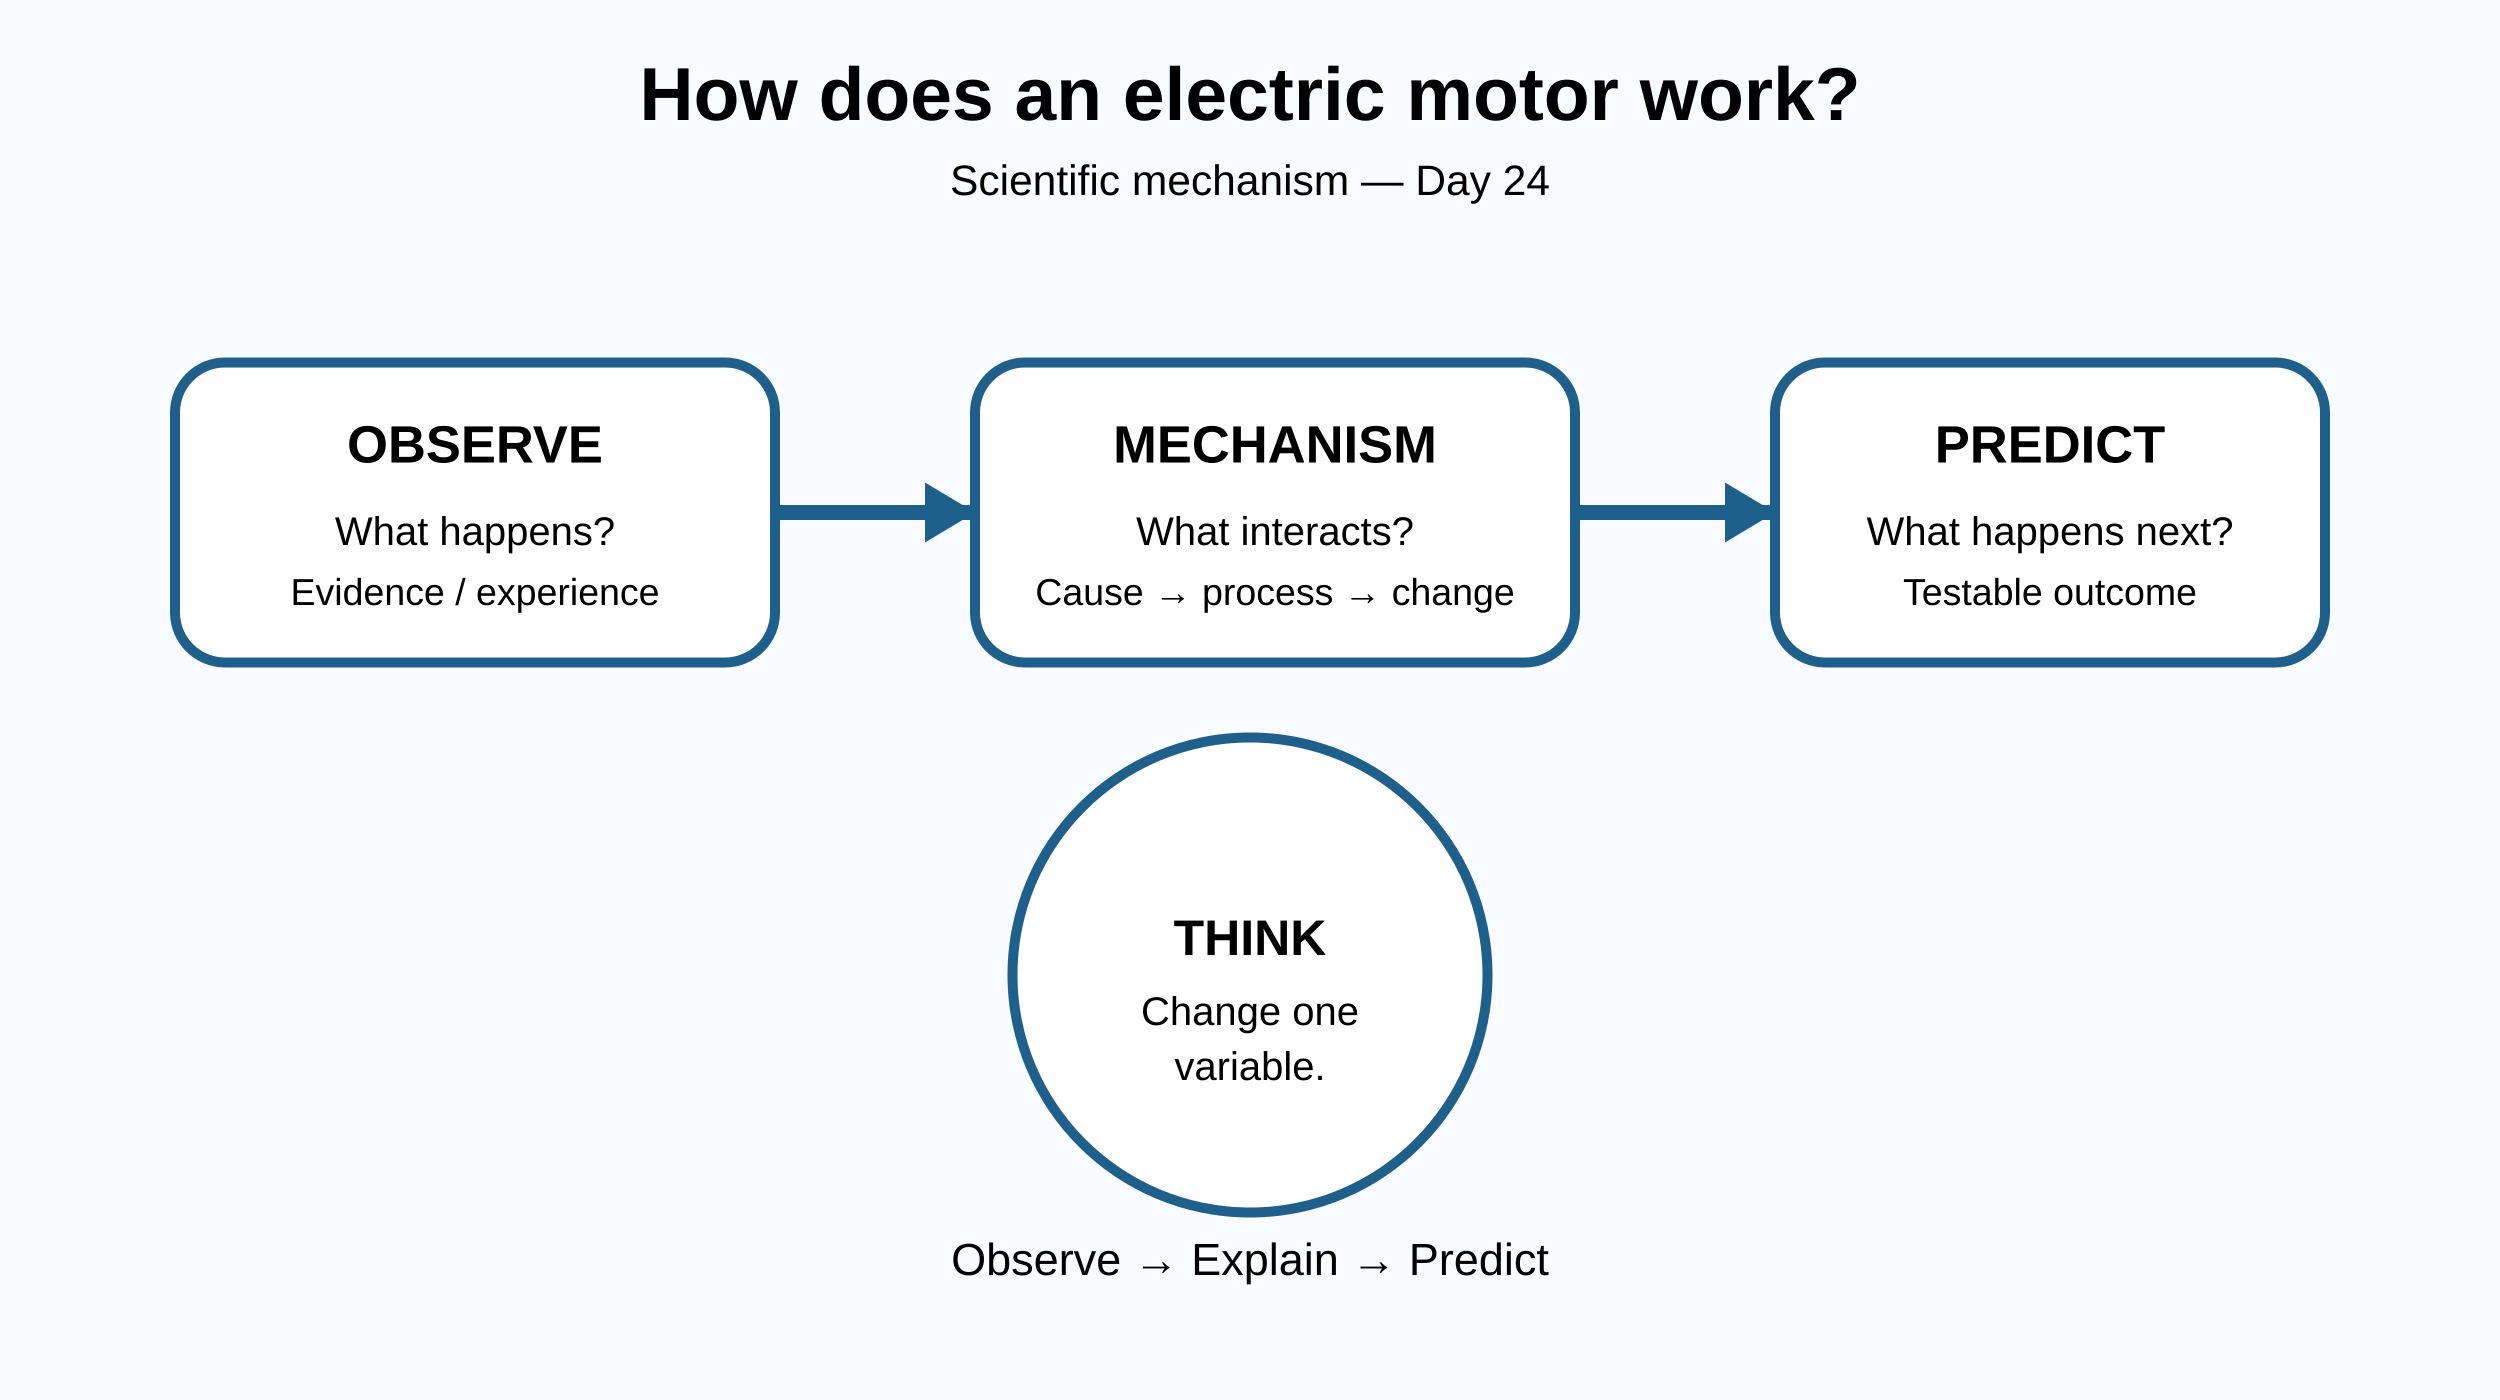
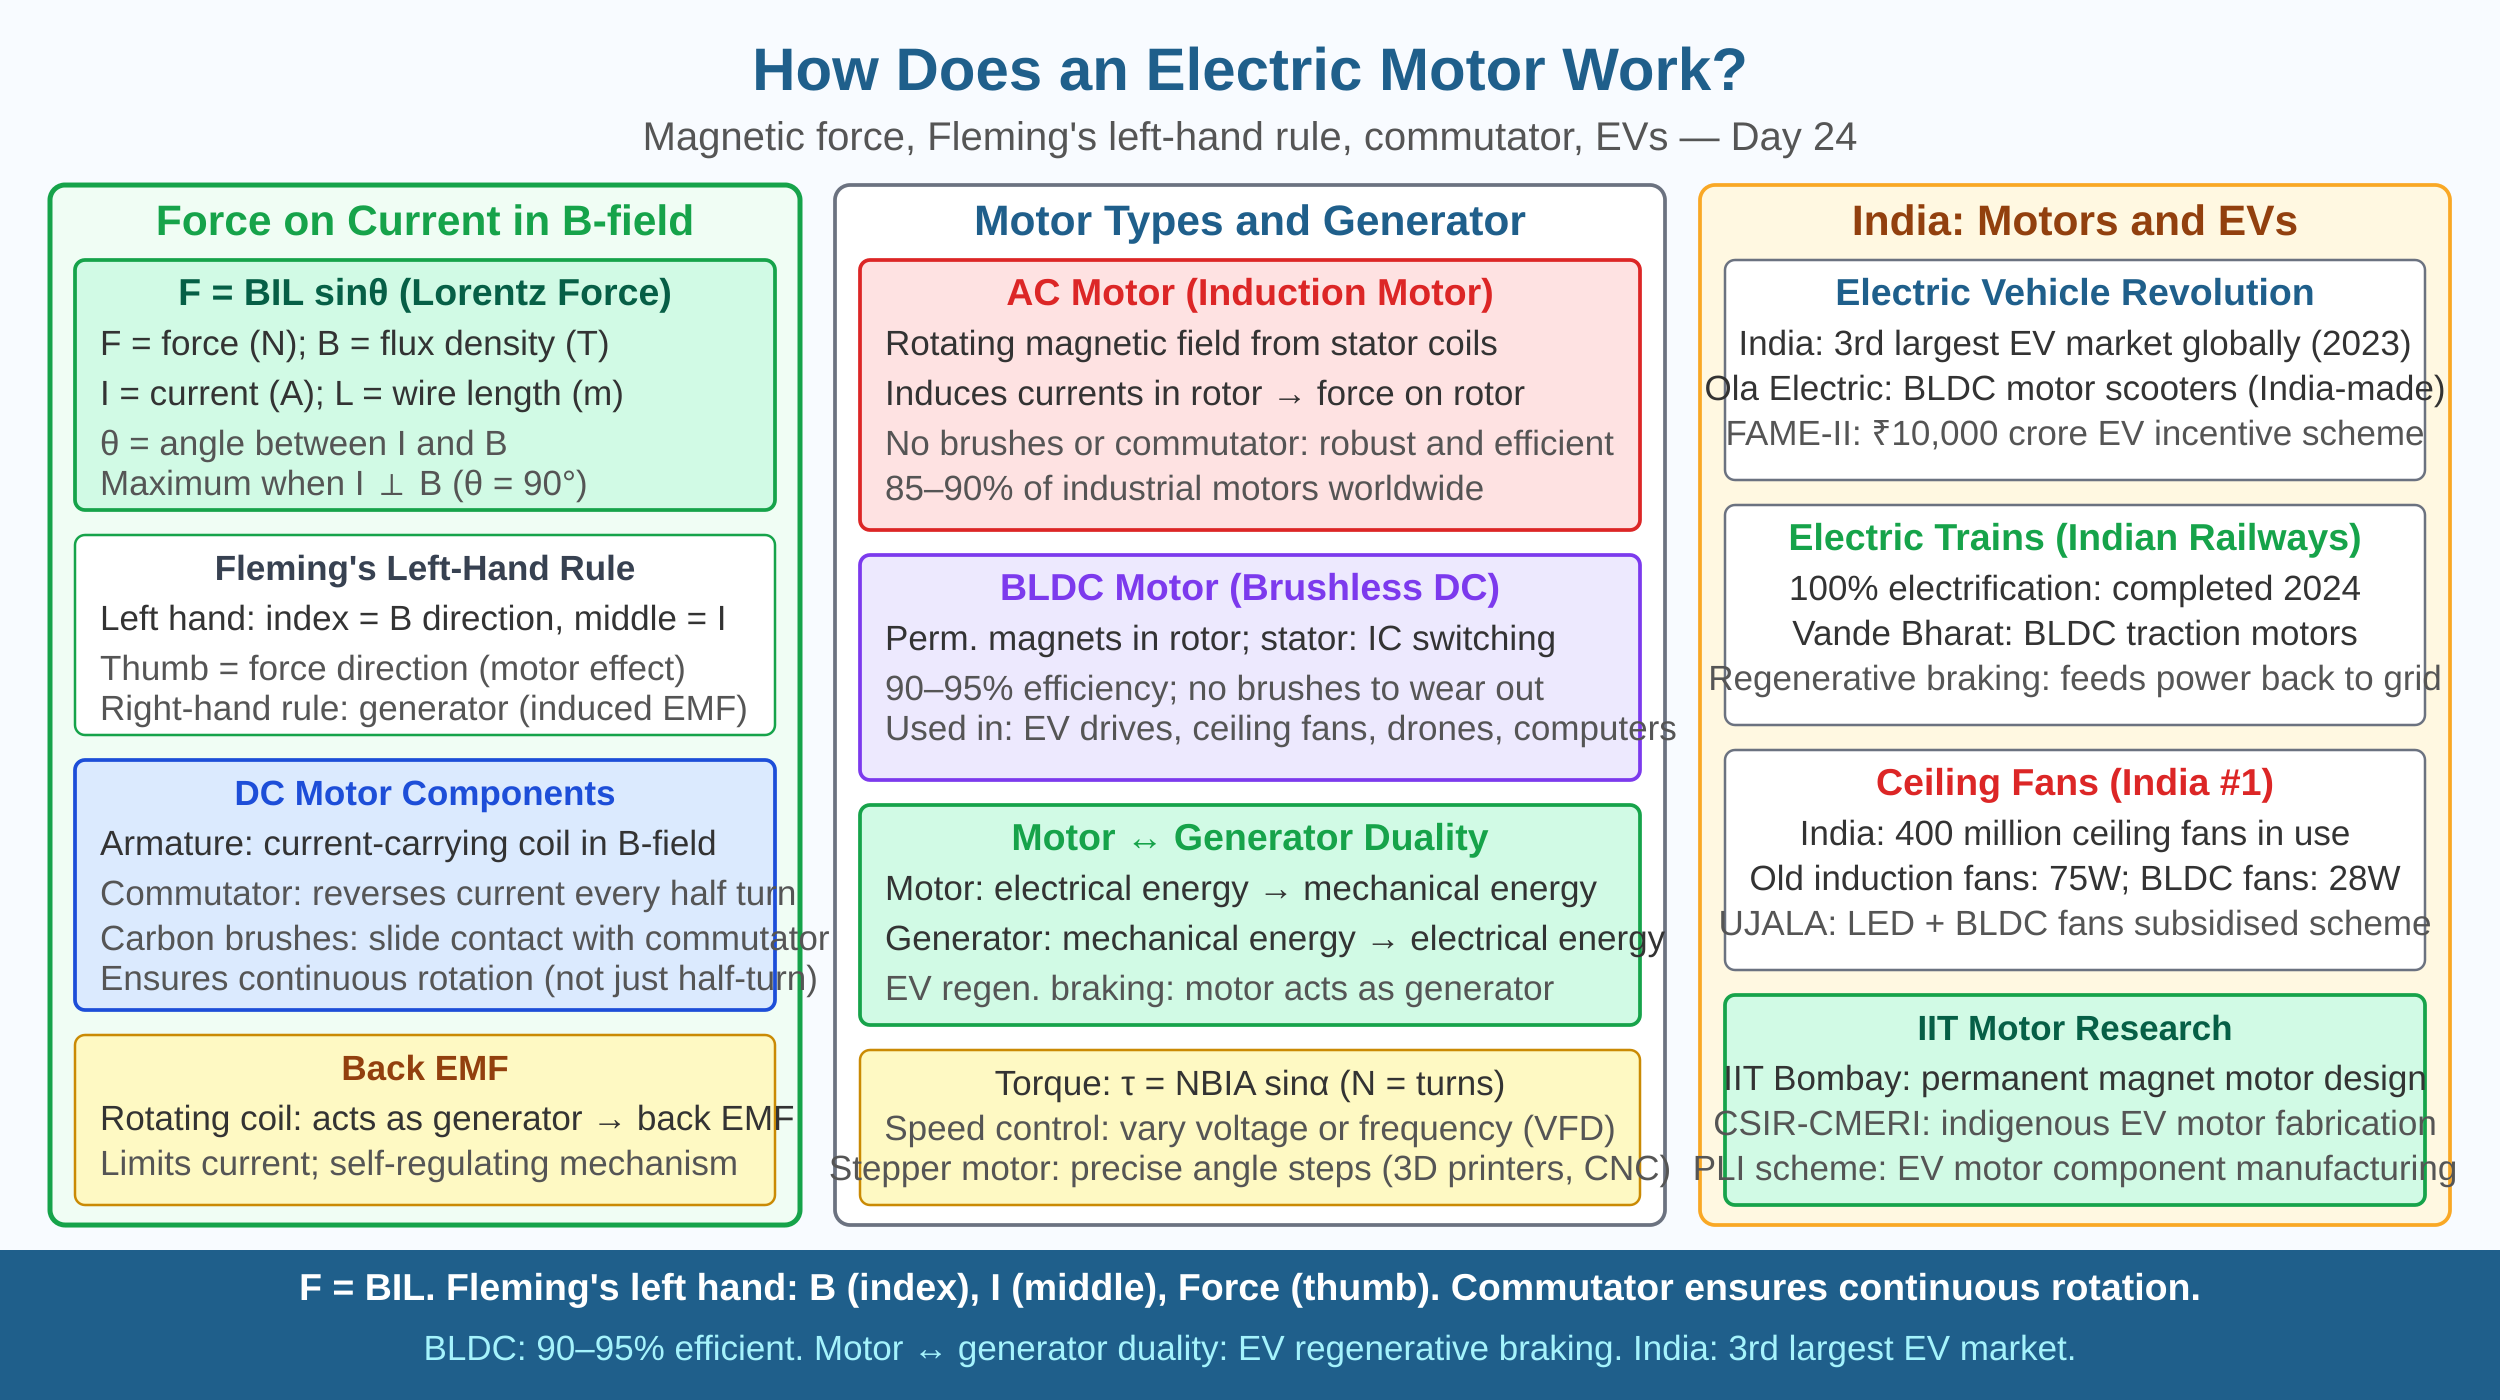
<svg xmlns="http://www.w3.org/2000/svg" width="1000" height="560" viewBox="0 0 1000 560">
  <rect width="1000" height="560" fill="#f8fbff" />
-   <text x="500" y="48" text-anchor="middle" font-family="Arial" font-size="30" font-weight="700">How does an electric motor work?</text>
-   <text x="500" y="78" text-anchor="middle" font-family="Arial" font-size="17">Scientific mechanism — Day 24</text>
-   <rect x="70" y="145" width="240" height="120" rx="20" fill="white" stroke="#1f5f8b" stroke-width="4" />
-   <text x="190" y="185" text-anchor="middle" font-family="Arial" font-size="21" font-weight="700">OBSERVE</text>
-   <text x="190" y="218" text-anchor="middle" font-family="Arial" font-size="16">What happens?</text>
-   <text x="190" y="242" text-anchor="middle" font-family="Arial" font-size="15">Evidence / experience</text>
-   <line x1="310" y1="205" x2="390" y2="205" stroke="#1f5f8b" stroke-width="6" />
-   <polygon points="390,205 370,193 370,217" fill="#1f5f8b" />
-   <rect x="390" y="145" width="240" height="120" rx="20" fill="white" stroke="#1f5f8b" stroke-width="4" />
-   <text x="510" y="185" text-anchor="middle" font-family="Arial" font-size="21" font-weight="700">MECHANISM</text>
-   <text x="510" y="218" text-anchor="middle" font-family="Arial" font-size="16">What interacts?</text>
-   <text x="510" y="242" text-anchor="middle" font-family="Arial" font-size="15">Cause → process → change</text>
-   <line x1="630" y1="205" x2="710" y2="205" stroke="#1f5f8b" stroke-width="6" />
-   <polygon points="710,205 690,193 690,217" fill="#1f5f8b" />
-   <rect x="710" y="145" width="220" height="120" rx="20" fill="white" stroke="#1f5f8b" stroke-width="4" />
-   <text x="820" y="185" text-anchor="middle" font-family="Arial" font-size="21" font-weight="700">PREDICT</text>
-   <text x="820" y="218" text-anchor="middle" font-family="Arial" font-size="16">What happens next?</text>
-   <text x="820" y="242" text-anchor="middle" font-family="Arial" font-size="15">Testable outcome</text>
-   <circle cx="500" cy="390" r="95" fill="white" stroke="#1f5f8b" stroke-width="4" />
-   <text x="500" y="382" text-anchor="middle" font-family="Arial" font-size="20" font-weight="700">THINK</text>
-   <text x="500" y="410" text-anchor="middle" font-family="Arial" font-size="16">Change one</text>
-   <text x="500" y="432" text-anchor="middle" font-family="Arial" font-size="16">variable.</text>
-   <text x="500" y="510" text-anchor="middle" font-family="Arial" font-size="18">Observe → Explain → Predict</text>
+   <text x="500" y="36" text-anchor="middle" font-family="Arial" font-size="24" font-weight="700" fill="#1f5f8b">How Does an Electric Motor Work?</text>
+   <text x="500" y="60" text-anchor="middle" font-family="Arial" font-size="16" fill="#555">Magnetic force, Fleming's left-hand rule, commutator, EVs — Day 24</text>
+   <rect x="20" y="74" width="300" height="416" rx="6" fill="#f0fdf4" stroke="#16a34a" stroke-width="2" />
+   <text x="170" y="94" text-anchor="middle" font-family="Arial" font-size="17" font-weight="700" fill="#16a34a">Force on Current in B-field</text>
+   <rect x="30" y="104" width="280" height="100" rx="4" fill="#d1fae5" stroke="#16a34a" stroke-width="1.5" />
+   <text x="170" y="122" text-anchor="middle" font-family="Arial" font-size="15" font-weight="700" fill="#065f46">F = BIL sinθ (Lorentz Force)</text>
+   <text x="40" y="142" font-family="Arial" font-size="14" fill="#333">F = force (N); B = flux density (T)</text>
+   <text x="40" y="162" font-family="Arial" font-size="14" fill="#333">I = current (A); L = wire length (m)</text>
+   <text x="40" y="182" font-family="Arial" font-size="14" fill="#555">θ = angle between I and B</text>
+   <text x="40" y="198" font-family="Arial" font-size="14" fill="#555">Maximum when I ⊥ B (θ = 90°)</text>
+   <rect x="30" y="214" width="280" height="80" rx="4" fill="white" stroke="#16a34a" stroke-width="1" />
+   <text x="170" y="232" text-anchor="middle" font-family="Arial" font-size="14" font-weight="700" fill="#374151">Fleming's Left-Hand Rule</text>
+   <text x="40" y="252" font-family="Arial" font-size="14" fill="#333">Left hand: index = B direction, middle = I</text>
+   <text x="40" y="272" font-family="Arial" font-size="14" fill="#555">Thumb = force direction (motor effect)</text>
+   <text x="40" y="288" font-family="Arial" font-size="14" fill="#555">Right-hand rule: generator (induced EMF)</text>
+   <rect x="30" y="304" width="280" height="100" rx="4" fill="#dbeafe" stroke="#1d4ed8" stroke-width="1.5" />
+   <text x="170" y="322" text-anchor="middle" font-family="Arial" font-size="14" font-weight="700" fill="#1d4ed8">DC Motor Components</text>
+   <text x="40" y="342" font-family="Arial" font-size="14" fill="#333">Armature: current-carrying coil in B-field</text>
+   <text x="40" y="362" font-family="Arial" font-size="14" fill="#555">Commutator: reverses current every half turn</text>
+   <text x="40" y="380" font-family="Arial" font-size="14" fill="#555">Carbon brushes: slide contact with commutator</text>
+   <text x="40" y="396" font-family="Arial" font-size="14" fill="#555">Ensures continuous rotation (not just half-turn)</text>
+   <rect x="30" y="414" width="280" height="68" rx="4" fill="#fef9c3" stroke="#ca8a04" stroke-width="1" />
+   <text x="170" y="432" text-anchor="middle" font-family="Arial" font-size="14" font-weight="700" fill="#92400e">Back EMF</text>
+   <text x="40" y="452" font-family="Arial" font-size="14" fill="#333">Rotating coil: acts as generator → back EMF</text>
+   <text x="40" y="470" font-family="Arial" font-size="14" fill="#555">Limits current; self-regulating mechanism</text>
+   <rect x="334" y="74" width="332" height="416" rx="6" fill="white" stroke="#6b7280" stroke-width="1.5" />
+   <text x="500" y="94" text-anchor="middle" font-family="Arial" font-size="17" font-weight="700" fill="#1f5f8b">Motor Types and Generator</text>
+   <rect x="344" y="104" width="312" height="108" rx="4" fill="#fee2e2" stroke="#dc2626" stroke-width="1.5" />
+   <text x="500" y="122" text-anchor="middle" font-family="Arial" font-size="15" font-weight="700" fill="#dc2626">AC Motor (Induction Motor)</text>
+   <text x="354" y="142" font-family="Arial" font-size="14" fill="#333">Rotating magnetic field from stator coils</text>
+   <text x="354" y="162" font-family="Arial" font-size="14" fill="#333">Induces currents in rotor → force on rotor</text>
+   <text x="354" y="182" font-family="Arial" font-size="14" fill="#555">No brushes or commutator: robust and efficient</text>
+   <text x="354" y="200" font-family="Arial" font-size="14" fill="#555">85–90% of industrial motors worldwide</text>
+   <rect x="344" y="222" width="312" height="90" rx="4" fill="#ede9fe" stroke="#7c3aed" stroke-width="1.5" />
+   <text x="500" y="240" text-anchor="middle" font-family="Arial" font-size="15" font-weight="700" fill="#7c3aed">BLDC Motor (Brushless DC)</text>
+   <text x="354" y="260" font-family="Arial" font-size="14" fill="#333">Perm. magnets in rotor; stator: IC switching</text>
+   <text x="354" y="280" font-family="Arial" font-size="14" fill="#555">90–95% efficiency; no brushes to wear out</text>
+   <text x="354" y="296" font-family="Arial" font-size="14" fill="#555">Used in: EV drives, ceiling fans, drones, computers</text>
+   <rect x="344" y="322" width="312" height="88" rx="4" fill="#d1fae5" stroke="#16a34a" stroke-width="1.5" />
+   <text x="500" y="340" text-anchor="middle" font-family="Arial" font-size="15" font-weight="700" fill="#16a34a">Motor ↔ Generator Duality</text>
+   <text x="354" y="360" font-family="Arial" font-size="14" fill="#333">Motor: electrical energy → mechanical energy</text>
+   <text x="354" y="380" font-family="Arial" font-size="14" fill="#333">Generator: mechanical energy → electrical energy</text>
+   <text x="354" y="400" font-family="Arial" font-size="14" fill="#555">EV regen. braking: motor acts as generator</text>
+   <rect x="344" y="420" width="312" height="62" rx="4" fill="#fef9c3" stroke="#ca8a04" stroke-width="1" />
+   <text x="500" y="438" text-anchor="middle" font-family="Arial" font-size="14" fill="#333">Torque: τ = NBIA sinα (N = turns)</text>
+   <text x="500" y="456" text-anchor="middle" font-family="Arial" font-size="14" fill="#555">Speed control: vary voltage or frequency (VFD)</text>
+   <text x="500" y="472" text-anchor="middle" font-family="Arial" font-size="14" fill="#555">Stepper motor: precise angle steps (3D printers, CNC)</text>
+   <rect x="680" y="74" width="300" height="416" rx="6" fill="#fff8e1" stroke="#f9a825" stroke-width="1.5" />
+   <text x="830" y="94" text-anchor="middle" font-family="Arial" font-size="17" font-weight="700" fill="#92400e">India: Motors and EVs</text>
+   <rect x="690" y="104" width="280" height="88" rx="4" fill="white" stroke="#6b7280" stroke-width="1" />
+   <text x="830" y="122" text-anchor="middle" font-family="Arial" font-size="15" font-weight="700" fill="#1f5f8b">Electric Vehicle Revolution</text>
+   <text x="830" y="142" text-anchor="middle" font-family="Arial" font-size="14" fill="#333">India: 3rd largest EV market globally (2023)</text>
+   <text x="830" y="160" text-anchor="middle" font-family="Arial" font-size="14" fill="#333">Ola Electric: BLDC motor scooters (India-made)</text>
+   <text x="830" y="178" text-anchor="middle" font-family="Arial" font-size="14" fill="#555">FAME-II: ₹10,000 crore EV incentive scheme</text>
+   <rect x="690" y="202" width="280" height="88" rx="4" fill="white" stroke="#6b7280" stroke-width="1" />
+   <text x="830" y="220" text-anchor="middle" font-family="Arial" font-size="15" font-weight="700" fill="#16a34a">Electric Trains (Indian Railways)</text>
+   <text x="830" y="240" text-anchor="middle" font-family="Arial" font-size="14" fill="#333">100% electrification: completed 2024</text>
+   <text x="830" y="258" text-anchor="middle" font-family="Arial" font-size="14" fill="#333">Vande Bharat: BLDC traction motors</text>
+   <text x="830" y="276" text-anchor="middle" font-family="Arial" font-size="14" fill="#555">Regenerative braking: feeds power back to grid</text>
+   <rect x="690" y="300" width="280" height="88" rx="4" fill="white" stroke="#6b7280" stroke-width="1" />
+   <text x="830" y="318" text-anchor="middle" font-family="Arial" font-size="15" font-weight="700" fill="#dc2626">Ceiling Fans (India #1)</text>
+   <text x="830" y="338" text-anchor="middle" font-family="Arial" font-size="14" fill="#333">India: 400 million ceiling fans in use</text>
+   <text x="830" y="356" text-anchor="middle" font-family="Arial" font-size="14" fill="#333">Old induction fans: 75W; BLDC fans: 28W</text>
+   <text x="830" y="374" text-anchor="middle" font-family="Arial" font-size="14" fill="#555">UJALA: LED + BLDC fans subsidised scheme</text>
+   <rect x="690" y="398" width="280" height="84" rx="4" fill="#d1fae5" stroke="#16a34a" stroke-width="1.5" />
+   <text x="830" y="416" text-anchor="middle" font-family="Arial" font-size="14" font-weight="700" fill="#065f46">IIT Motor Research</text>
+   <text x="830" y="436" text-anchor="middle" font-family="Arial" font-size="14" fill="#333">IIT Bombay: permanent magnet motor design</text>
+   <text x="830" y="454" text-anchor="middle" font-family="Arial" font-size="14" fill="#555">CSIR-CMERI: indigenous EV motor fabrication</text>
+   <text x="830" y="472" text-anchor="middle" font-family="Arial" font-size="14" fill="#555">PLI scheme: EV motor component manufacturing</text>
+   <rect x="0" y="500" width="1000" height="60" fill="#1f5f8b" />
+   <text x="500" y="520" text-anchor="middle" font-family="Arial" font-size="15" font-weight="700" fill="white">F = BIL. Fleming's left hand: B (index), I (middle), Force (thumb). Commutator ensures continuous rotation.</text>
+   <text x="500" y="544" text-anchor="middle" font-family="Arial" font-size="14" fill="#a5f3fc">BLDC: 90–95% efficient. Motor ↔ generator duality: EV regenerative braking. India: 3rd largest EV market.</text>
</svg>
